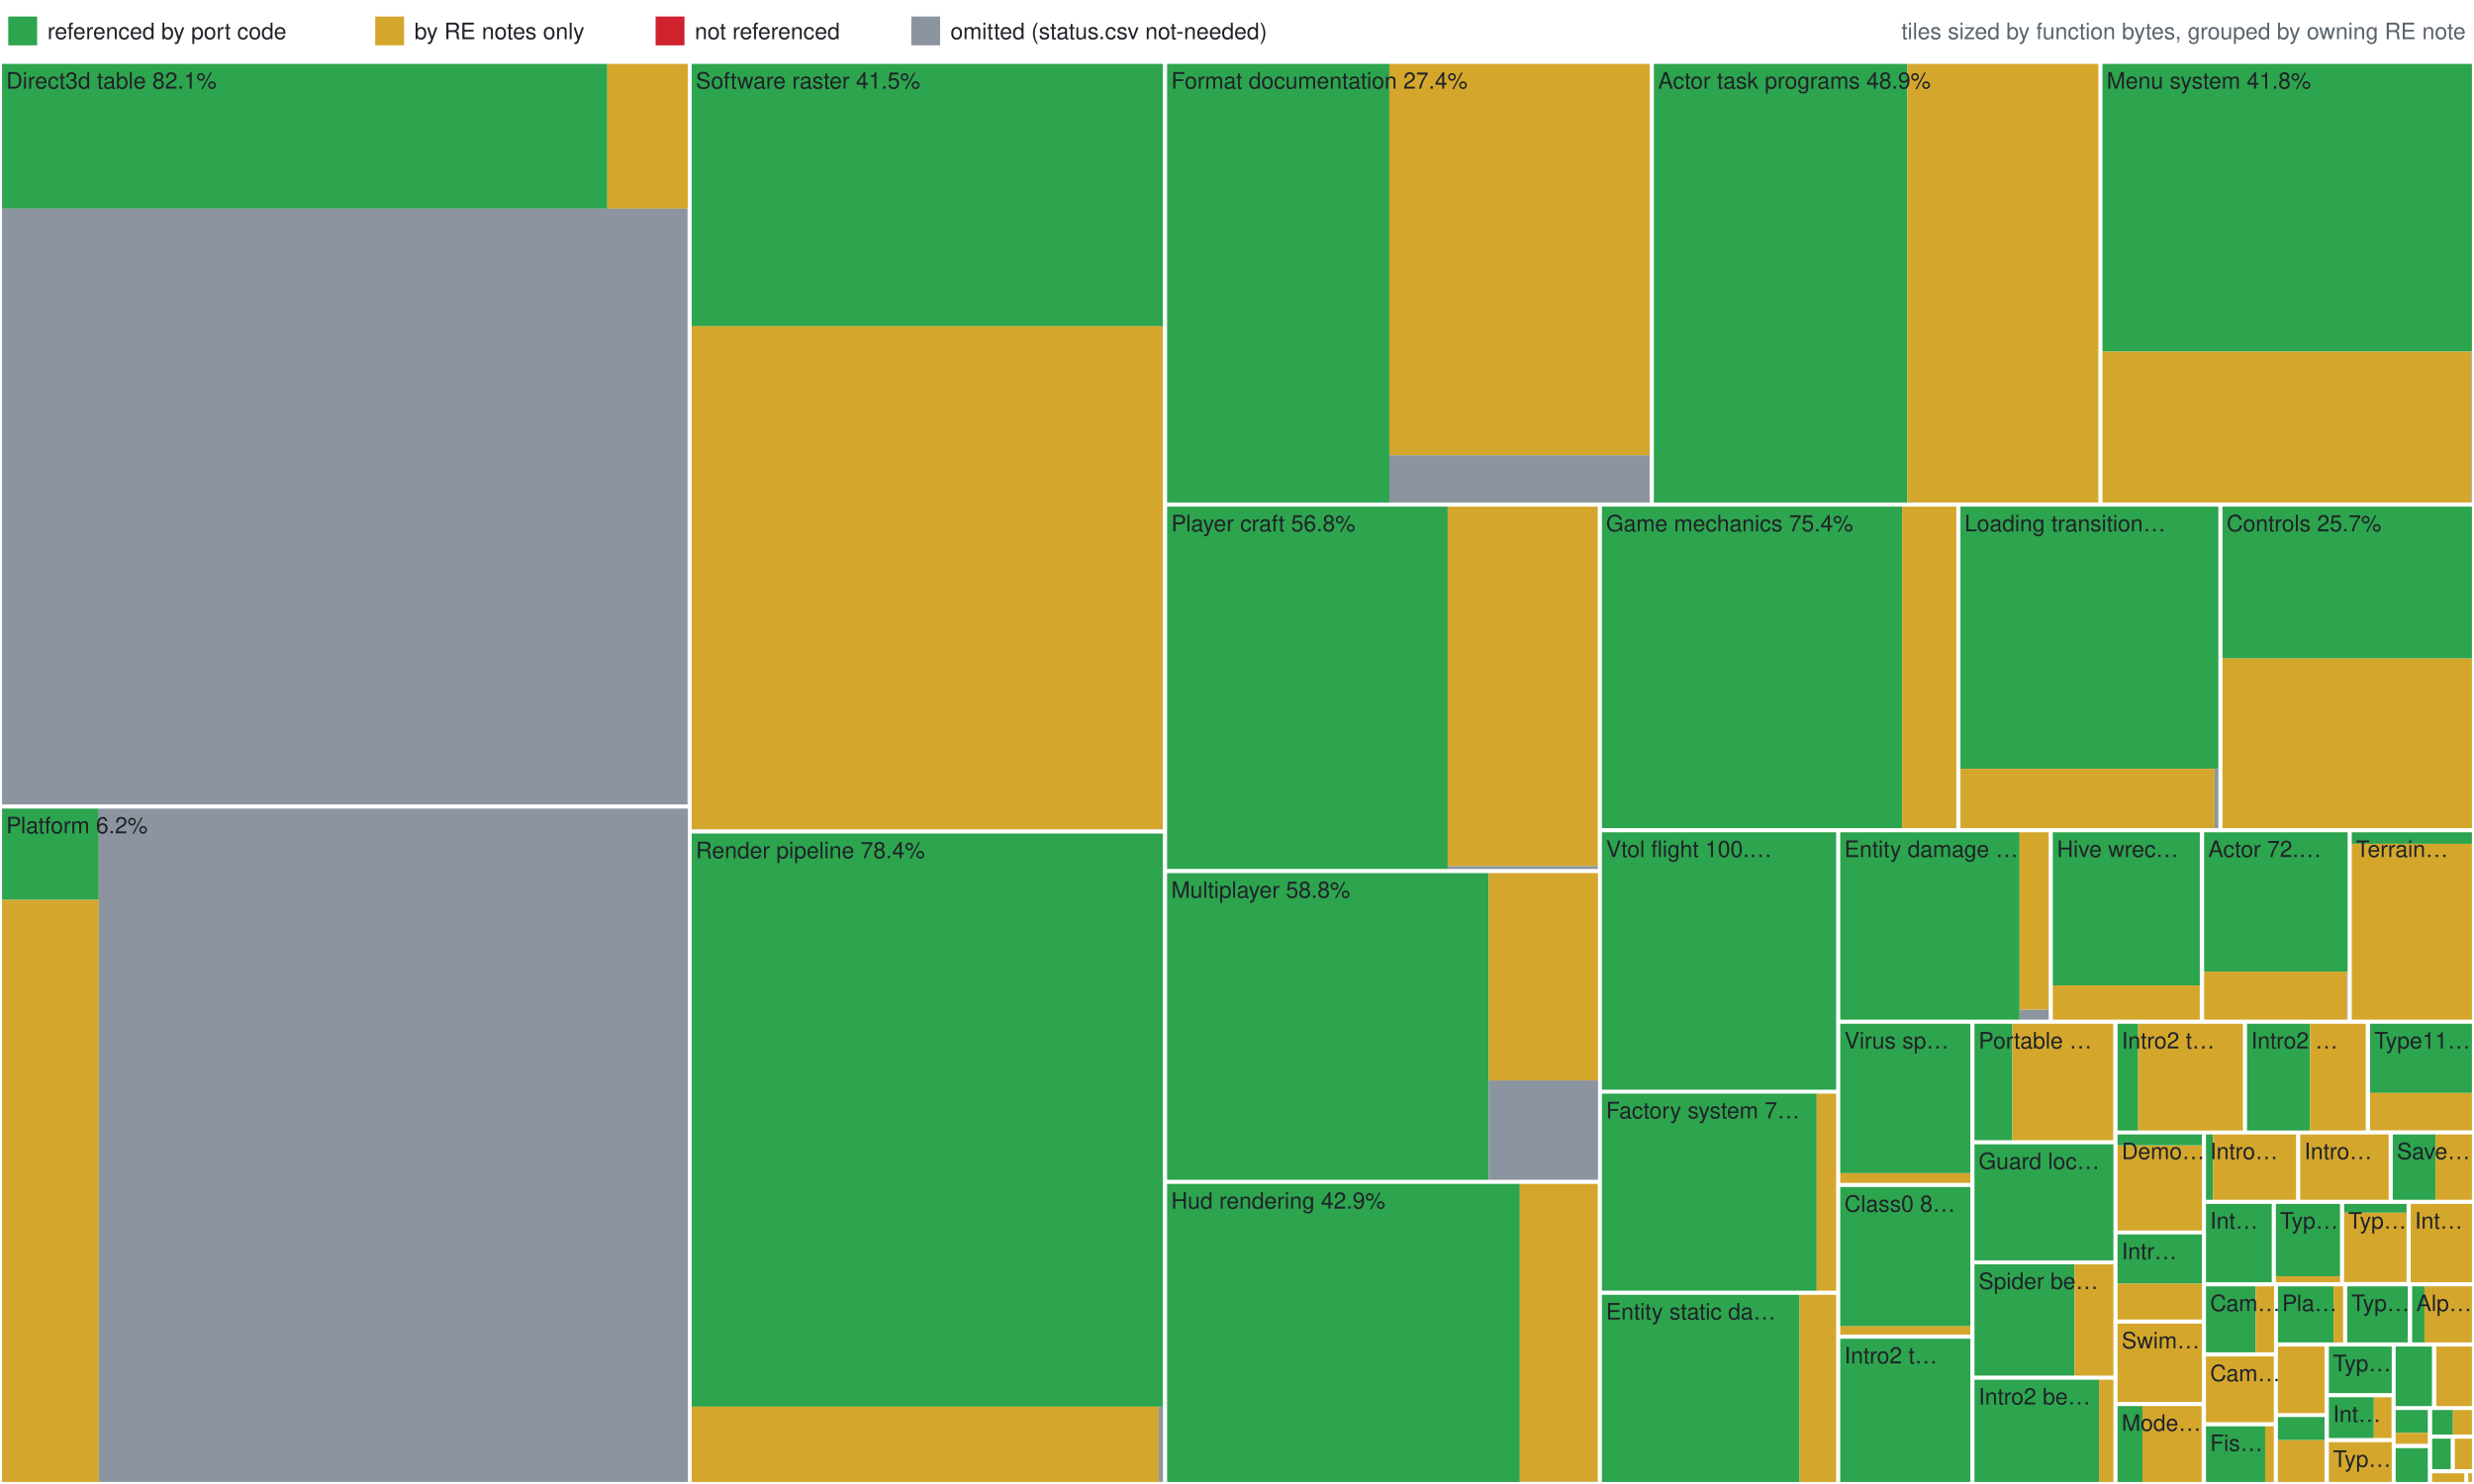
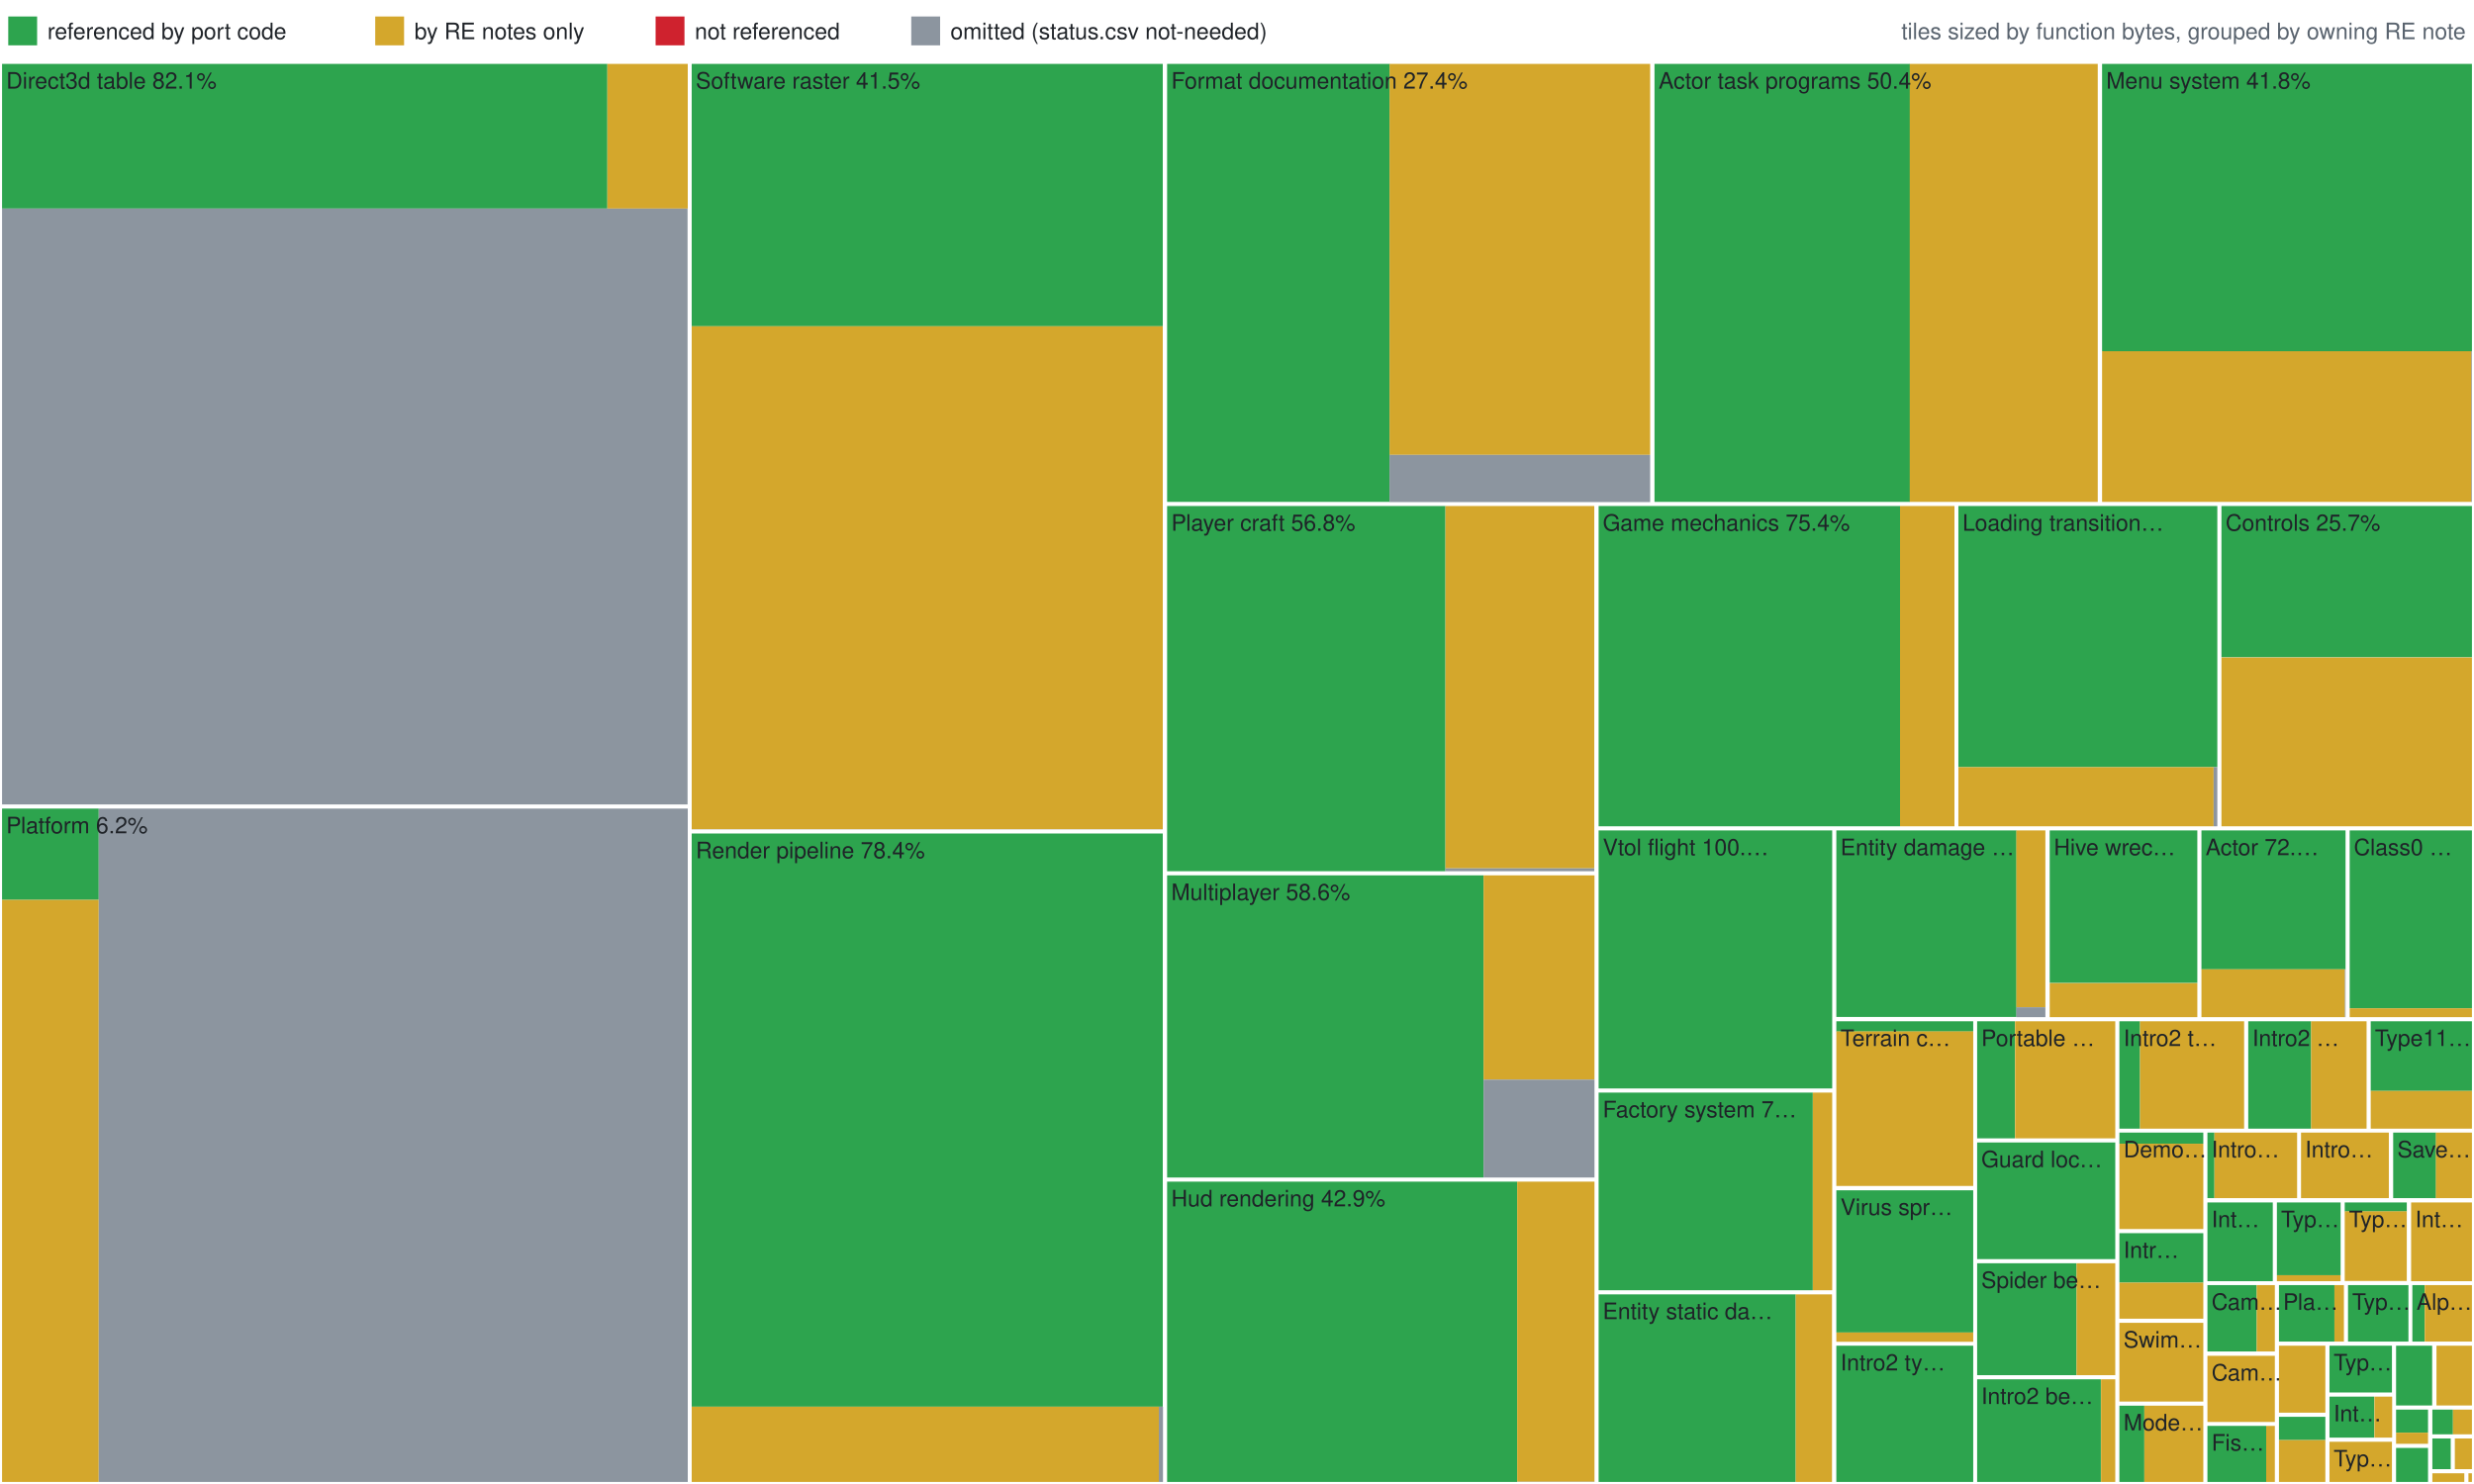
<svg xmlns="http://www.w3.org/2000/svg" width="1200" height="720" viewBox="0 0 1200 720" font-family="Segoe UI, Helvetica, Arial, sans-serif" font-size="11">
  <rect width="1200" height="720" fill="#ffffff" />
  <rect x="4" y="8" width="14" height="14" fill="#2da44e" />
  <text x="23" y="19" fill="#1f2328">referenced by port code</text>
  <rect x="182" y="8" width="14" height="14" fill="#d4a72c" />
  <text x="201" y="19" fill="#1f2328">by RE notes only</text>
  <rect x="318" y="8" width="14" height="14" fill="#cf222e" />
  <text x="337" y="19" fill="#1f2328">not referenced</text>
  <rect x="442" y="8" width="14" height="14" fill="#8c959f" />
  <text x="461" y="19" fill="#1f2328">omitted (status.csv not-needed)</text>
  <text x="1196" y="19" fill="#59636e" text-anchor="end">tiles sized by function bytes, grouped by owning RE note</text>
  <g>
    <rect x="1" y="31" width="293.6" height="70.2" fill="#2da44e" />
    <rect x="294.6" y="31" width="39" height="70.2" fill="#d4a72c" />
    <rect x="1" y="101.2" width="332.5" height="289.1" fill="#8c959f" />
    <text x="3" y="43" fill="#1f2328">Direct3d table 82.1%</text>
  </g>
  <g>
    <rect x="1" y="392.3" width="46.9" height="44.3" fill="#2da44e" />
    <rect x="1" y="436.6" width="46.9" height="282.4" fill="#d4a72c" />
    <rect x="47.9" y="392.3" width="285.7" height="326.7" fill="#8c959f" />
    <text x="3" y="404.3" fill="#1f2328">Platform 6.2%</text>
  </g>
  <g>
    <rect x="335.5" y="31" width="228.5" height="127.3" fill="#2da44e" />
    <rect x="335.5" y="158.3" width="228.5" height="244" fill="#d4a72c" />
    <rect x="335.5" y="402.3" width="228.5" height="0.1" fill="#8c959f" />
    <text x="337.5" y="43" fill="#1f2328">Software raster 41.5%</text>
  </g>
  <g>
    <rect x="335.5" y="404.4" width="228.5" height="278.1" fill="#2da44e" />
    <rect x="335.5" y="682.5" width="226.6" height="36.5" fill="#d4a72c" />
    <rect x="562.1" y="682.5" width="2" height="36.5" fill="#8c959f" />
    <text x="337.5" y="416.4" fill="#1f2328">Render pipeline 78.4%</text>
  </g>
  <g>
-     <rect x="566.1" y="31" width="107.8" height="212.8" fill="#2da44e" />
-     <rect x="673.9" y="31" width="126.3" height="189.9" fill="#d4a72c" />
-     <rect x="673.9" y="220.9" width="126.3" height="22.9" fill="#8c959f" />
+     <rect x="566.1" y="31" width="108" height="212.5" fill="#2da44e" />
+     <rect x="674" y="31" width="126.4" height="189.7" fill="#d4a72c" />
+     <rect x="674" y="220.7" width="126.4" height="22.9" fill="#8c959f" />
    <text x="568.1" y="43" fill="#1f2328">Format documentation 27.4%</text>
  </g>
  <g>
-     <rect x="802.2" y="31" width="123" height="212.8" fill="#2da44e" />
-     <rect x="925.2" y="31" width="92.6" height="212.8" fill="#d4a72c" />
-     <rect x="925.2" y="243.8" width="92.6" height="0" fill="#8c959f" />
-     <text x="804.2" y="43" fill="#1f2328">Actor task programs 48.9%</text>
-   </g>
-   <g>
-     <rect x="1019.8" y="31" width="179.2" height="139.6" fill="#2da44e" />
-     <rect x="1019.8" y="170.6" width="178.9" height="73.2" fill="#d4a72c" />
-     <rect x="1198.7" y="170.6" width="0.3" height="73.2" fill="#8c959f" />
-     <text x="1021.8" y="43" fill="#1f2328">Menu system 41.8%</text>
-   </g>
-   <g>
-     <rect x="566.1" y="245.8" width="136.1" height="175.8" fill="#2da44e" />
-     <rect x="702.2" y="245.8" width="72.8" height="174.4" fill="#d4a72c" />
-     <rect x="702.2" y="420.2" width="72.8" height="1.4" fill="#8c959f" />
-     <text x="568.1" y="257.8" fill="#1f2328">Player craft 56.8%</text>
-   </g>
-   <g>
-     <rect x="566.1" y="423.6" width="156" height="148.8" fill="#2da44e" />
-     <rect x="722.1" y="423.6" width="53" height="100.6" fill="#d4a72c" />
-     <rect x="722.1" y="524.2" width="53" height="48.2" fill="#8c959f" />
-     <text x="568.1" y="435.6" fill="#1f2328">Multiplayer 58.8%</text>
-   </g>
-   <g>
-     <rect x="566.1" y="574.4" width="171.1" height="144.6" fill="#2da44e" />
-     <rect x="737.2" y="574.4" width="37.8" height="144.5" fill="#d4a72c" />
-     <rect x="737.2" y="718.9" width="37.8" height="0.1" fill="#8c959f" />
-     <text x="568.1" y="586.4" fill="#1f2328">Hud rendering 42.9%</text>
-   </g>
-   <g>
-     <rect x="777" y="245.8" width="145.6" height="156" fill="#2da44e" />
-     <rect x="922.6" y="245.8" width="26.3" height="156" fill="#d4a72c" />
-     <text x="779" y="257.8" fill="#1f2328">Game mechanics 75.4%</text>
-   </g>
-   <g>
-     <rect x="950.9" y="245.8" width="125.1" height="127.2" fill="#2da44e" />
-     <rect x="950.9" y="373" width="123.3" height="28.8" fill="#d4a72c" />
-     <rect x="1074.2" y="373" width="1.8" height="28.8" fill="#8c959f" />
-     <text x="952.9" y="257.8" fill="#1f2328">Loading transition…</text>
-   </g>
-   <g>
-     <rect x="1078" y="245.8" width="121" height="73.7" fill="#2da44e" />
-     <rect x="1078" y="319.5" width="121" height="82.3" fill="#d4a72c" />
-     <text x="1080" y="257.8" fill="#1f2328">Controls 25.7%</text>
-   </g>
-   <g>
-     <rect x="777" y="403.8" width="113.6" height="124.9" fill="#2da44e" />
-     <text x="779" y="415.8" fill="#1f2328">Vtol flight 100.…</text>
-   </g>
-   <g>
-     <rect x="777" y="530.6" width="104.2" height="95.6" fill="#2da44e" />
-     <rect x="881.2" y="530.6" width="9.4" height="95.6" fill="#d4a72c" />
-     <text x="779" y="542.6" fill="#1f2328">Factory system 7…</text>
-   </g>
-   <g>
-     <rect x="777" y="628.2" width="95.9" height="90.8" fill="#2da44e" />
-     <rect x="872.9" y="628.2" width="17.7" height="90.8" fill="#d4a72c" />
-     <text x="779" y="640.2" fill="#1f2328">Entity static da…</text>
-   </g>
-   <g>
-     <rect x="892.6" y="403.8" width="87" height="90.9" fill="#2da44e" />
-     <rect x="979.6" y="403.8" width="14.1" height="86.1" fill="#d4a72c" />
-     <rect x="979.6" y="489.9" width="14.1" height="4.8" fill="#8c959f" />
-     <text x="894.6" y="415.8" fill="#1f2328">Entity damage …</text>
-   </g>
-   <g>
-     <rect x="995.7" y="403.8" width="71.3" height="74.3" fill="#2da44e" />
-     <rect x="995.7" y="478.1" width="71.3" height="16.6" fill="#d4a72c" />
-     <text x="997.7" y="415.8" fill="#1f2328">Hive wrec…</text>
-   </g>
-   <g>
-     <rect x="1069.1" y="403.8" width="69.6" height="67.6" fill="#2da44e" />
-     <rect x="1069.1" y="471.4" width="69.3" height="23.3" fill="#d4a72c" />
-     <rect x="1138.4" y="471.4" width="0.3" height="23.3" fill="#8c959f" />
-     <text x="1071.1" y="415.8" fill="#1f2328">Actor 72.…</text>
-   </g>
-   <g>
-     <rect x="1140.7" y="403.8" width="58.3" height="5.6" fill="#2da44e" />
-     <rect x="1140.7" y="409.4" width="58.3" height="85.3" fill="#d4a72c" />
-     <text x="1142.7" y="415.8" fill="#1f2328">Terrain…</text>
-   </g>
-   <g>
-     <rect x="892.6" y="496.7" width="63.1" height="72.5" fill="#2da44e" />
-     <rect x="892.6" y="569.2" width="63.1" height="4.7" fill="#d4a72c" />
-     <text x="894.6" y="508.7" fill="#1f2328">Virus sp…</text>
-   </g>
-   <g>
-     <rect x="892.6" y="575.9" width="63.1" height="67.6" fill="#2da44e" />
-     <rect x="892.6" y="643.5" width="63.1" height="4" fill="#d4a72c" />
-     <text x="894.6" y="587.9" fill="#1f2328">Class0 8…</text>
-   </g>
-   <g>
-     <rect x="892.6" y="649.5" width="63.1" height="69.5" fill="#2da44e" />
-     <text x="894.6" y="661.5" fill="#1f2328">Intro2 t…</text>
-   </g>
-   <g>
-     <rect x="957.7" y="496.7" width="18.4" height="56.5" fill="#2da44e" />
-     <rect x="976.1" y="496.7" width="48.9" height="56.5" fill="#d4a72c" />
-     <text x="959.7" y="508.7" fill="#1f2328">Portable …</text>
-   </g>
-   <g>
-     <rect x="957.7" y="555.2" width="67.4" height="56.3" fill="#2da44e" />
-     <text x="959.7" y="567.2" fill="#1f2328">Guard loc…</text>
-   </g>
-   <g>
-     <rect x="957.7" y="613.4" width="48.5" height="54" fill="#2da44e" />
-     <rect x="1006.2" y="613.4" width="18.9" height="54" fill="#d4a72c" />
-     <text x="959.7" y="625.4" fill="#1f2328">Spider be…</text>
-   </g>
-   <g>
-     <rect x="957.7" y="669.4" width="60.4" height="49.6" fill="#2da44e" />
-     <rect x="1018.1" y="669.4" width="7" height="49.6" fill="#d4a72c" />
-     <text x="959.7" y="681.4" fill="#1f2328">Intro2 be…</text>
-   </g>
-   <g>
-     <rect x="1027.1" y="496.7" width="10" height="51.8" fill="#2da44e" />
-     <rect x="1037.1" y="496.7" width="50.8" height="51.8" fill="#d4a72c" />
-     <text x="1029.1" y="508.7" fill="#1f2328">Intro2 t…</text>
-   </g>
-   <g>
-     <rect x="1089.9" y="496.7" width="30.6" height="51.8" fill="#2da44e" />
-     <rect x="1120.5" y="496.7" width="27" height="51.8" fill="#d4a72c" />
-     <text x="1091.9" y="508.7" fill="#1f2328">Intro2 …</text>
-   </g>
-   <g>
-     <rect x="1149.6" y="496.7" width="49.4" height="33.6" fill="#2da44e" />
-     <rect x="1149.6" y="530.3" width="49.4" height="18.1" fill="#d4a72c" />
-     <text x="1151.6" y="508.7" fill="#1f2328">Type11…</text>
-   </g>
-   <g>
-     <rect x="1027.1" y="550.4" width="40.9" height="5.3" fill="#2da44e" />
-     <rect x="1027.1" y="555.8" width="40.9" height="41.2" fill="#d4a72c" />
-     <text x="1029.1" y="562.4" fill="#1f2328">Demo…</text>
-   </g>
-   <g>
-     <rect x="1027.1" y="598.9" width="40.9" height="23.9" fill="#2da44e" />
-     <rect x="1027.1" y="622.8" width="40.9" height="17.4" fill="#d4a72c" />
-     <text x="1029.1" y="610.9" fill="#1f2328">Intr…</text>
-   </g>
-   <g>
-     <rect x="1027.1" y="642.2" width="40.9" height="38" fill="#d4a72c" />
-     <text x="1029.1" y="654.2" fill="#1f2328">Swim…</text>
-   </g>
-   <g>
-     <rect x="1027.1" y="682.2" width="12.2" height="36.8" fill="#2da44e" />
-     <rect x="1039.2" y="682.2" width="28.7" height="36.8" fill="#d4a72c" />
-     <text x="1029.1" y="694.2" fill="#1f2328">Mode…</text>
-   </g>
-   <g>
-     <rect x="1070" y="550.4" width="3.4" height="31.7" fill="#2da44e" />
-     <rect x="1073.4" y="550.4" width="40.3" height="31.7" fill="#d4a72c" />
-     <text x="1072" y="562.4" fill="#1f2328">Intro…</text>
-   </g>
-   <g>
-     <rect x="1115.7" y="550.4" width="42.9" height="31.7" fill="#d4a72c" />
-     <text x="1117.7" y="562.4" fill="#1f2328">Intro…</text>
-   </g>
-   <g>
-     <rect x="1160.6" y="550.4" width="20.9" height="31.7" fill="#2da44e" />
-     <rect x="1181.4" y="550.4" width="17.6" height="31.7" fill="#d4a72c" />
-     <text x="1162.6" y="562.4" fill="#1f2328">Save…</text>
-   </g>
-   <g>
-     <rect x="1070" y="584.1" width="31.9" height="38" fill="#2da44e" />
-     <text x="1072" y="596.1" fill="#1f2328">Int…</text>
-   </g>
-   <g>
-     <rect x="1103.9" y="584.1" width="31.1" height="35.1" fill="#2da44e" />
-     <rect x="1103.9" y="619.2" width="31.1" height="2.9" fill="#d4a72c" />
-     <text x="1105.9" y="596.1" fill="#1f2328">Typ…</text>
-   </g>
-   <g>
-     <rect x="1137" y="584.1" width="30.3" height="4.3" fill="#2da44e" />
-     <rect x="1137" y="588.4" width="30.3" height="33.6" fill="#d4a72c" />
-     <text x="1139" y="596.1" fill="#1f2328">Typ…</text>
-   </g>
-   <g>
-     <rect x="1169.3" y="584.1" width="29.7" height="38" fill="#d4a72c" />
-     <text x="1171.3" y="596.1" fill="#1f2328">Int…</text>
-   </g>
-   <g>
-     <rect x="1070" y="624.1" width="24.1" height="32" fill="#2da44e" />
-     <rect x="1094.1" y="624.1" width="8.9" height="32" fill="#d4a72c" />
-     <text x="1072" y="636.1" fill="#1f2328">Cam…</text>
-   </g>
-   <g>
-     <rect x="1070" y="658.1" width="32.9" height="31.9" fill="#d4a72c" />
-     <text x="1072" y="670.1" fill="#1f2328">Cam…</text>
-   </g>
-   <g>
-     <rect x="1070" y="692" width="28.7" height="27" fill="#2da44e" />
-     <rect x="1098.7" y="692" width="4.2" height="27" fill="#d4a72c" />
-     <text x="1072" y="704" fill="#1f2328">Fis…</text>
-   </g>
-   <g>
-     <rect x="1104.9" y="624.1" width="27" height="27.2" fill="#2da44e" />
-     <rect x="1131.9" y="624.1" width="4.6" height="27.2" fill="#d4a72c" />
-     <text x="1106.9" y="636.1" fill="#1f2328">Pla…</text>
-   </g>
-   <g>
-     <rect x="1138.5" y="624.1" width="29.4" height="27.2" fill="#2da44e" />
-     <text x="1140.5" y="636.1" fill="#1f2328">Typ…</text>
-   </g>
-   <g>
-     <rect x="1170" y="624.1" width="6" height="27.2" fill="#2da44e" />
-     <rect x="1175.9" y="624.1" width="23.1" height="27.2" fill="#d4a72c" />
-     <text x="1172" y="636.1" fill="#1f2328">Alp…</text>
-   </g>
-   <g>
-     <rect x="1104.9" y="653.3" width="22.6" height="32.3" fill="#d4a72c" />
-   </g>
-   <g>
-     <rect x="1104.9" y="687.5" width="22.6" height="11.2" fill="#2da44e" />
-     <rect x="1104.9" y="698.8" width="22.6" height="20.2" fill="#d4a72c" />
-   </g>
-   <g>
-     <rect x="1129.6" y="653.3" width="30.5" height="22.6" fill="#2da44e" />
-     <text x="1131.6" y="665.3" fill="#1f2328">Typ…</text>
-   </g>
-   <g>
-     <rect x="1129.6" y="677.9" width="21.8" height="19.8" fill="#2da44e" />
-     <rect x="1151.4" y="677.9" width="8.6" height="19.8" fill="#d4a72c" />
-     <text x="1131.6" y="689.9" fill="#1f2328">Int…</text>
-   </g>
-   <g>
-     <rect x="1129.6" y="699.7" width="30.5" height="19.3" fill="#d4a72c" />
-     <text x="1131.6" y="711.7" fill="#1f2328">Typ…</text>
-   </g>
-   <g>
-     <rect x="1162" y="653.3" width="17.6" height="28.9" fill="#2da44e" />
-   </g>
-   <g>
-     <rect x="1181.7" y="653.3" width="17.3" height="28.9" fill="#d4a72c" />
-   </g>
-   <g>
-     <rect x="1162" y="684.1" width="15.6" height="11.1" fill="#2da44e" />
-     <rect x="1162" y="695.2" width="15.6" height="5.3" fill="#d4a72c" />
-   </g>
-   <g>
-     <rect x="1162" y="702.6" width="15.6" height="16.4" fill="#2da44e" />
-   </g>
-   <g>
-     <rect x="1179.7" y="684.1" width="10.1" height="11.9" fill="#2da44e" />
-     <rect x="1189.7" y="684.1" width="9.3" height="11.9" fill="#d4a72c" />
-   </g>
-   <g>
-     <rect x="1179.7" y="698" width="9" height="14.8" fill="#2da44e" />
-   </g>
-   <g>
-     <rect x="1190.7" y="698" width="8.3" height="14.8" fill="#d4a72c" />
-   </g>
-   <g>
-     <rect x="1179.7" y="714.8" width="15.6" height="4.2" fill="#d4a72c" />
-   </g>
-   <g>
-     <rect x="1197.2" y="714.8" width="1.8" height="4.2" fill="#d4a72c" />
+     <rect x="802.5" y="31" width="123.9" height="212.5" fill="#2da44e" />
+     <rect x="926.3" y="31" width="91.2" height="212.5" fill="#d4a72c" />
+     <rect x="926.3" y="243.5" width="91.2" height="0" fill="#8c959f" />
+     <text x="804.5" y="43" fill="#1f2328">Actor task programs 50.4%</text>
+   </g>
+   <g>
+     <rect x="1019.6" y="31" width="179.4" height="139.4" fill="#2da44e" />
+     <rect x="1019.6" y="170.4" width="179.2" height="73.1" fill="#d4a72c" />
+     <rect x="1198.7" y="170.4" width="0.3" height="73.1" fill="#8c959f" />
+     <text x="1021.6" y="43" fill="#1f2328">Menu system 41.8%</text>
+   </g>
+   <g>
+     <rect x="566.1" y="245.5" width="135" height="177.2" fill="#2da44e" />
+     <rect x="701.1" y="245.5" width="72.2" height="175.8" fill="#d4a72c" />
+     <rect x="701.1" y="421.3" width="72.2" height="1.4" fill="#8c959f" />
+     <text x="568.1" y="257.5" fill="#1f2328">Player craft 56.8%</text>
+   </g>
+   <g>
+     <rect x="566.1" y="424.7" width="153.5" height="146.6" fill="#2da44e" />
+     <rect x="719.6" y="424.7" width="53.8" height="99.1" fill="#d4a72c" />
+     <rect x="719.6" y="523.8" width="53.8" height="47.5" fill="#8c959f" />
+     <text x="568.1" y="436.7" fill="#1f2328">Multiplayer 58.6%</text>
+   </g>
+   <g>
+     <rect x="566.1" y="573.3" width="169.8" height="145.7" fill="#2da44e" />
+     <rect x="735.9" y="573.3" width="37.5" height="145.6" fill="#d4a72c" />
+     <rect x="735.9" y="718.9" width="37.5" height="0.1" fill="#8c959f" />
+     <text x="568.1" y="585.3" fill="#1f2328">Hud rendering 42.9%</text>
+   </g>
+   <g>
+     <rect x="775.4" y="245.5" width="146.2" height="155.4" fill="#2da44e" />
+     <rect x="921.6" y="245.5" width="26.4" height="155.4" fill="#d4a72c" />
+     <text x="777.4" y="257.5" fill="#1f2328">Game mechanics 75.4%</text>
+   </g>
+   <g>
+     <rect x="949.9" y="245.5" width="125.6" height="126.7" fill="#2da44e" />
+     <rect x="949.9" y="372.2" width="123.8" height="28.7" fill="#d4a72c" />
+     <rect x="1073.7" y="372.2" width="1.8" height="28.7" fill="#8c959f" />
+     <text x="951.9" y="257.5" fill="#1f2328">Loading transition…</text>
+   </g>
+   <g>
+     <rect x="1077.5" y="245.5" width="121.5" height="73.4" fill="#2da44e" />
+     <rect x="1077.5" y="319" width="121.5" height="81.9" fill="#d4a72c" />
+     <text x="1079.5" y="257.5" fill="#1f2328">Controls 25.7%</text>
+   </g>
+   <g>
+     <rect x="775.4" y="402.9" width="113.3" height="125.2" fill="#2da44e" />
+     <text x="777.4" y="414.9" fill="#1f2328">Vtol flight 100.…</text>
+   </g>
+   <g>
+     <rect x="775.4" y="530.1" width="103.9" height="95.9" fill="#2da44e" />
+     <rect x="879.3" y="530.1" width="9.4" height="95.9" fill="#d4a72c" />
+     <text x="777.4" y="542.1" fill="#1f2328">Factory system 7…</text>
+   </g>
+   <g>
+     <rect x="775.4" y="628" width="95.6" height="91" fill="#2da44e" />
+     <rect x="871" y="628" width="17.6" height="91" fill="#d4a72c" />
+     <text x="777.4" y="640" fill="#1f2328">Entity static da…</text>
+   </g>
+   <g>
+     <rect x="890.7" y="402.9" width="87.4" height="90.5" fill="#2da44e" />
+     <rect x="978" y="402.9" width="14.1" height="85.8" fill="#d4a72c" />
+     <rect x="978" y="488.7" width="14.1" height="4.8" fill="#8c959f" />
+     <text x="892.7" y="414.9" fill="#1f2328">Entity damage …</text>
+   </g>
+   <g>
+     <rect x="994.2" y="402.9" width="71.6" height="74" fill="#2da44e" />
+     <rect x="994.2" y="477" width="71.6" height="16.5" fill="#d4a72c" />
+     <text x="996.2" y="414.9" fill="#1f2328">Hive wrec…</text>
+   </g>
+   <g>
+     <rect x="1067.8" y="402.9" width="69.9" height="67.4" fill="#2da44e" />
+     <rect x="1067.8" y="470.3" width="69.6" height="23.2" fill="#d4a72c" />
+     <rect x="1137.4" y="470.3" width="0.3" height="23.2" fill="#8c959f" />
+     <text x="1069.8" y="414.9" fill="#1f2328">Actor 72.…</text>
+   </g>
+   <g>
+     <rect x="1139.7" y="402.9" width="59.3" height="86.3" fill="#2da44e" />
+     <rect x="1139.7" y="489.2" width="59.3" height="4.3" fill="#d4a72c" />
+     <text x="1141.7" y="414.9" fill="#1f2328">Class0 …</text>
+   </g>
+   <g>
+     <rect x="890.7" y="495.5" width="66.4" height="5" fill="#2da44e" />
+     <rect x="890.7" y="500.4" width="66.4" height="75" fill="#d4a72c" />
+     <text x="892.7" y="507.5" fill="#1f2328">Terrain c…</text>
+   </g>
+   <g>
+     <rect x="890.7" y="577.5" width="66.4" height="69" fill="#2da44e" />
+     <rect x="890.7" y="646.5" width="66.4" height="4.5" fill="#d4a72c" />
+     <text x="892.7" y="589.5" fill="#1f2328">Virus spr…</text>
+   </g>
+   <g>
+     <rect x="890.7" y="652.9" width="66.4" height="66.1" fill="#2da44e" />
+     <text x="892.7" y="664.9" fill="#1f2328">Intro2 ty…</text>
+   </g>
+   <g>
+     <rect x="959" y="495.5" width="18.3" height="56.8" fill="#2da44e" />
+     <rect x="977.4" y="495.5" width="48.6" height="56.8" fill="#d4a72c" />
+     <text x="961" y="507.5" fill="#1f2328">Portable …</text>
+   </g>
+   <g>
+     <rect x="959" y="554.3" width="67" height="56.6" fill="#2da44e" />
+     <text x="961" y="566.3" fill="#1f2328">Guard loc…</text>
+   </g>
+   <g>
+     <rect x="959" y="612.9" width="48.2" height="54.3" fill="#2da44e" />
+     <rect x="1007.2" y="612.9" width="18.8" height="54.3" fill="#d4a72c" />
+     <text x="961" y="624.9" fill="#1f2328">Spider be…</text>
+   </g>
+   <g>
+     <rect x="959" y="669.2" width="60" height="49.8" fill="#2da44e" />
+     <rect x="1019.1" y="669.2" width="6.9" height="49.8" fill="#d4a72c" />
+     <text x="961" y="681.2" fill="#1f2328">Intro2 be…</text>
+   </g>
+   <g>
+     <rect x="1028" y="495.5" width="10" height="52.1" fill="#2da44e" />
+     <rect x="1038" y="495.5" width="50.5" height="52.1" fill="#d4a72c" />
+     <text x="1030" y="507.5" fill="#1f2328">Intro2 t…</text>
+   </g>
+   <g>
+     <rect x="1090.5" y="495.5" width="30.5" height="52.1" fill="#2da44e" />
+     <rect x="1121" y="495.5" width="26.9" height="52.1" fill="#d4a72c" />
+     <text x="1092.5" y="507.5" fill="#1f2328">Intro2 …</text>
+   </g>
+   <g>
+     <rect x="1149.9" y="495.5" width="49.1" height="33.8" fill="#2da44e" />
+     <rect x="1149.9" y="529.3" width="49.1" height="18.3" fill="#d4a72c" />
+     <text x="1151.9" y="507.5" fill="#1f2328">Type11…</text>
+   </g>
+   <g>
+     <rect x="1028" y="549.5" width="40.7" height="5.4" fill="#2da44e" />
+     <rect x="1028" y="554.9" width="40.7" height="41.4" fill="#d4a72c" />
+     <text x="1030" y="561.5" fill="#1f2328">Demo…</text>
+   </g>
+   <g>
+     <rect x="1028" y="598.3" width="40.7" height="24" fill="#2da44e" />
+     <rect x="1028" y="622.3" width="40.7" height="17.5" fill="#d4a72c" />
+     <text x="1030" y="610.3" fill="#1f2328">Intr…</text>
+   </g>
+   <g>
+     <rect x="1028" y="641.8" width="40.7" height="38.2" fill="#d4a72c" />
+     <text x="1030" y="653.8" fill="#1f2328">Swim…</text>
+   </g>
+   <g>
+     <rect x="1028" y="682" width="12.1" height="37" fill="#2da44e" />
+     <rect x="1040.1" y="682" width="28.6" height="37" fill="#d4a72c" />
+     <text x="1030" y="694" fill="#1f2328">Mode…</text>
+   </g>
+   <g>
+     <rect x="1070.7" y="549.5" width="3.4" height="31.8" fill="#2da44e" />
+     <rect x="1074.1" y="549.5" width="40.1" height="31.8" fill="#d4a72c" />
+     <text x="1072.7" y="561.5" fill="#1f2328">Intro…</text>
+   </g>
+   <g>
+     <rect x="1116.1" y="549.5" width="42.6" height="31.8" fill="#d4a72c" />
+     <text x="1118.1" y="561.5" fill="#1f2328">Intro…</text>
+   </g>
+   <g>
+     <rect x="1160.8" y="549.5" width="20.8" height="31.8" fill="#2da44e" />
+     <rect x="1181.5" y="549.5" width="17.5" height="31.8" fill="#d4a72c" />
+     <text x="1162.8" y="561.5" fill="#1f2328">Save…</text>
+   </g>
+   <g>
+     <rect x="1070.7" y="583.4" width="31.7" height="38.2" fill="#2da44e" />
+     <text x="1072.7" y="595.4" fill="#1f2328">Int…</text>
+   </g>
+   <g>
+     <rect x="1104.4" y="583.4" width="30.9" height="35.3" fill="#2da44e" />
+     <rect x="1104.4" y="618.7" width="30.9" height="2.9" fill="#d4a72c" />
+     <text x="1106.4" y="595.4" fill="#1f2328">Typ…</text>
+   </g>
+   <g>
+     <rect x="1137.3" y="583.4" width="30.1" height="4.4" fill="#2da44e" />
+     <rect x="1137.3" y="587.7" width="30.1" height="33.8" fill="#d4a72c" />
+     <text x="1139.3" y="595.4" fill="#1f2328">Typ…</text>
+   </g>
+   <g>
+     <rect x="1169.5" y="583.4" width="29.5" height="38.2" fill="#d4a72c" />
+     <text x="1171.5" y="595.4" fill="#1f2328">Int…</text>
+   </g>
+   <g>
+     <rect x="1070.7" y="623.5" width="23.9" height="32.2" fill="#2da44e" />
+     <rect x="1094.6" y="623.5" width="8.8" height="32.2" fill="#d4a72c" />
+     <text x="1072.7" y="635.5" fill="#1f2328">Cam…</text>
+   </g>
+   <g>
+     <rect x="1070.7" y="657.8" width="32.7" height="32.1" fill="#d4a72c" />
+     <text x="1072.7" y="669.8" fill="#1f2328">Cam…</text>
+   </g>
+   <g>
+     <rect x="1070.7" y="691.8" width="28.5" height="27.2" fill="#2da44e" />
+     <rect x="1099.2" y="691.8" width="4.2" height="27.2" fill="#d4a72c" />
+     <text x="1072.7" y="703.8" fill="#1f2328">Fis…</text>
+   </g>
+   <g>
+     <rect x="1105.4" y="623.5" width="26.9" height="27.4" fill="#2da44e" />
+     <rect x="1132.3" y="623.5" width="4.6" height="27.4" fill="#d4a72c" />
+     <text x="1107.4" y="635.5" fill="#1f2328">Pla…</text>
+   </g>
+   <g>
+     <rect x="1138.9" y="623.5" width="29.3" height="27.4" fill="#2da44e" />
+     <text x="1140.9" y="635.5" fill="#1f2328">Typ…</text>
+   </g>
+   <g>
+     <rect x="1170.1" y="623.5" width="5.9" height="27.4" fill="#2da44e" />
+     <rect x="1176.1" y="623.5" width="22.9" height="27.4" fill="#d4a72c" />
+     <text x="1172.1" y="635.5" fill="#1f2328">Alp…</text>
+   </g>
+   <g>
+     <rect x="1105.4" y="652.9" width="22.5" height="32.5" fill="#d4a72c" />
+   </g>
+   <g>
+     <rect x="1105.4" y="687.4" width="22.5" height="11.3" fill="#2da44e" />
+     <rect x="1105.4" y="698.7" width="22.5" height="20.3" fill="#d4a72c" />
+   </g>
+   <g>
+     <rect x="1129.9" y="652.9" width="30.3" height="22.7" fill="#2da44e" />
+     <text x="1131.9" y="664.9" fill="#1f2328">Typ…</text>
+   </g>
+   <g>
+     <rect x="1129.9" y="677.6" width="21.7" height="19.9" fill="#2da44e" />
+     <rect x="1151.7" y="677.6" width="8.6" height="19.9" fill="#d4a72c" />
+     <text x="1131.9" y="689.6" fill="#1f2328">Int…</text>
+   </g>
+   <g>
+     <rect x="1129.9" y="699.5" width="30.3" height="19.5" fill="#d4a72c" />
+     <text x="1131.9" y="711.5" fill="#1f2328">Typ…</text>
+   </g>
+   <g>
+     <rect x="1162.2" y="652.9" width="17.5" height="29" fill="#2da44e" />
+   </g>
+   <g>
+     <rect x="1181.8" y="652.9" width="17.2" height="29" fill="#d4a72c" />
+   </g>
+   <g>
+     <rect x="1162.2" y="683.9" width="15.5" height="11.2" fill="#2da44e" />
+     <rect x="1162.2" y="695.1" width="15.5" height="5.4" fill="#d4a72c" />
+   </g>
+   <g>
+     <rect x="1162.2" y="702.5" width="15.5" height="16.5" fill="#2da44e" />
+   </g>
+   <g>
+     <rect x="1179.8" y="683.9" width="10" height="12" fill="#2da44e" />
+     <rect x="1189.8" y="683.9" width="9.2" height="12" fill="#d4a72c" />
+   </g>
+   <g>
+     <rect x="1179.8" y="697.9" width="8.9" height="14.9" fill="#2da44e" />
+   </g>
+   <g>
+     <rect x="1190.7" y="697.9" width="8.3" height="14.9" fill="#d4a72c" />
+   </g>
+   <g>
+     <rect x="1179.8" y="714.8" width="15.5" height="4.2" fill="#d4a72c" />
+   </g>
+   <g>
+     <rect x="1197.3" y="714.8" width="1.7" height="4.2" fill="#d4a72c" />
  </g>
</svg>
